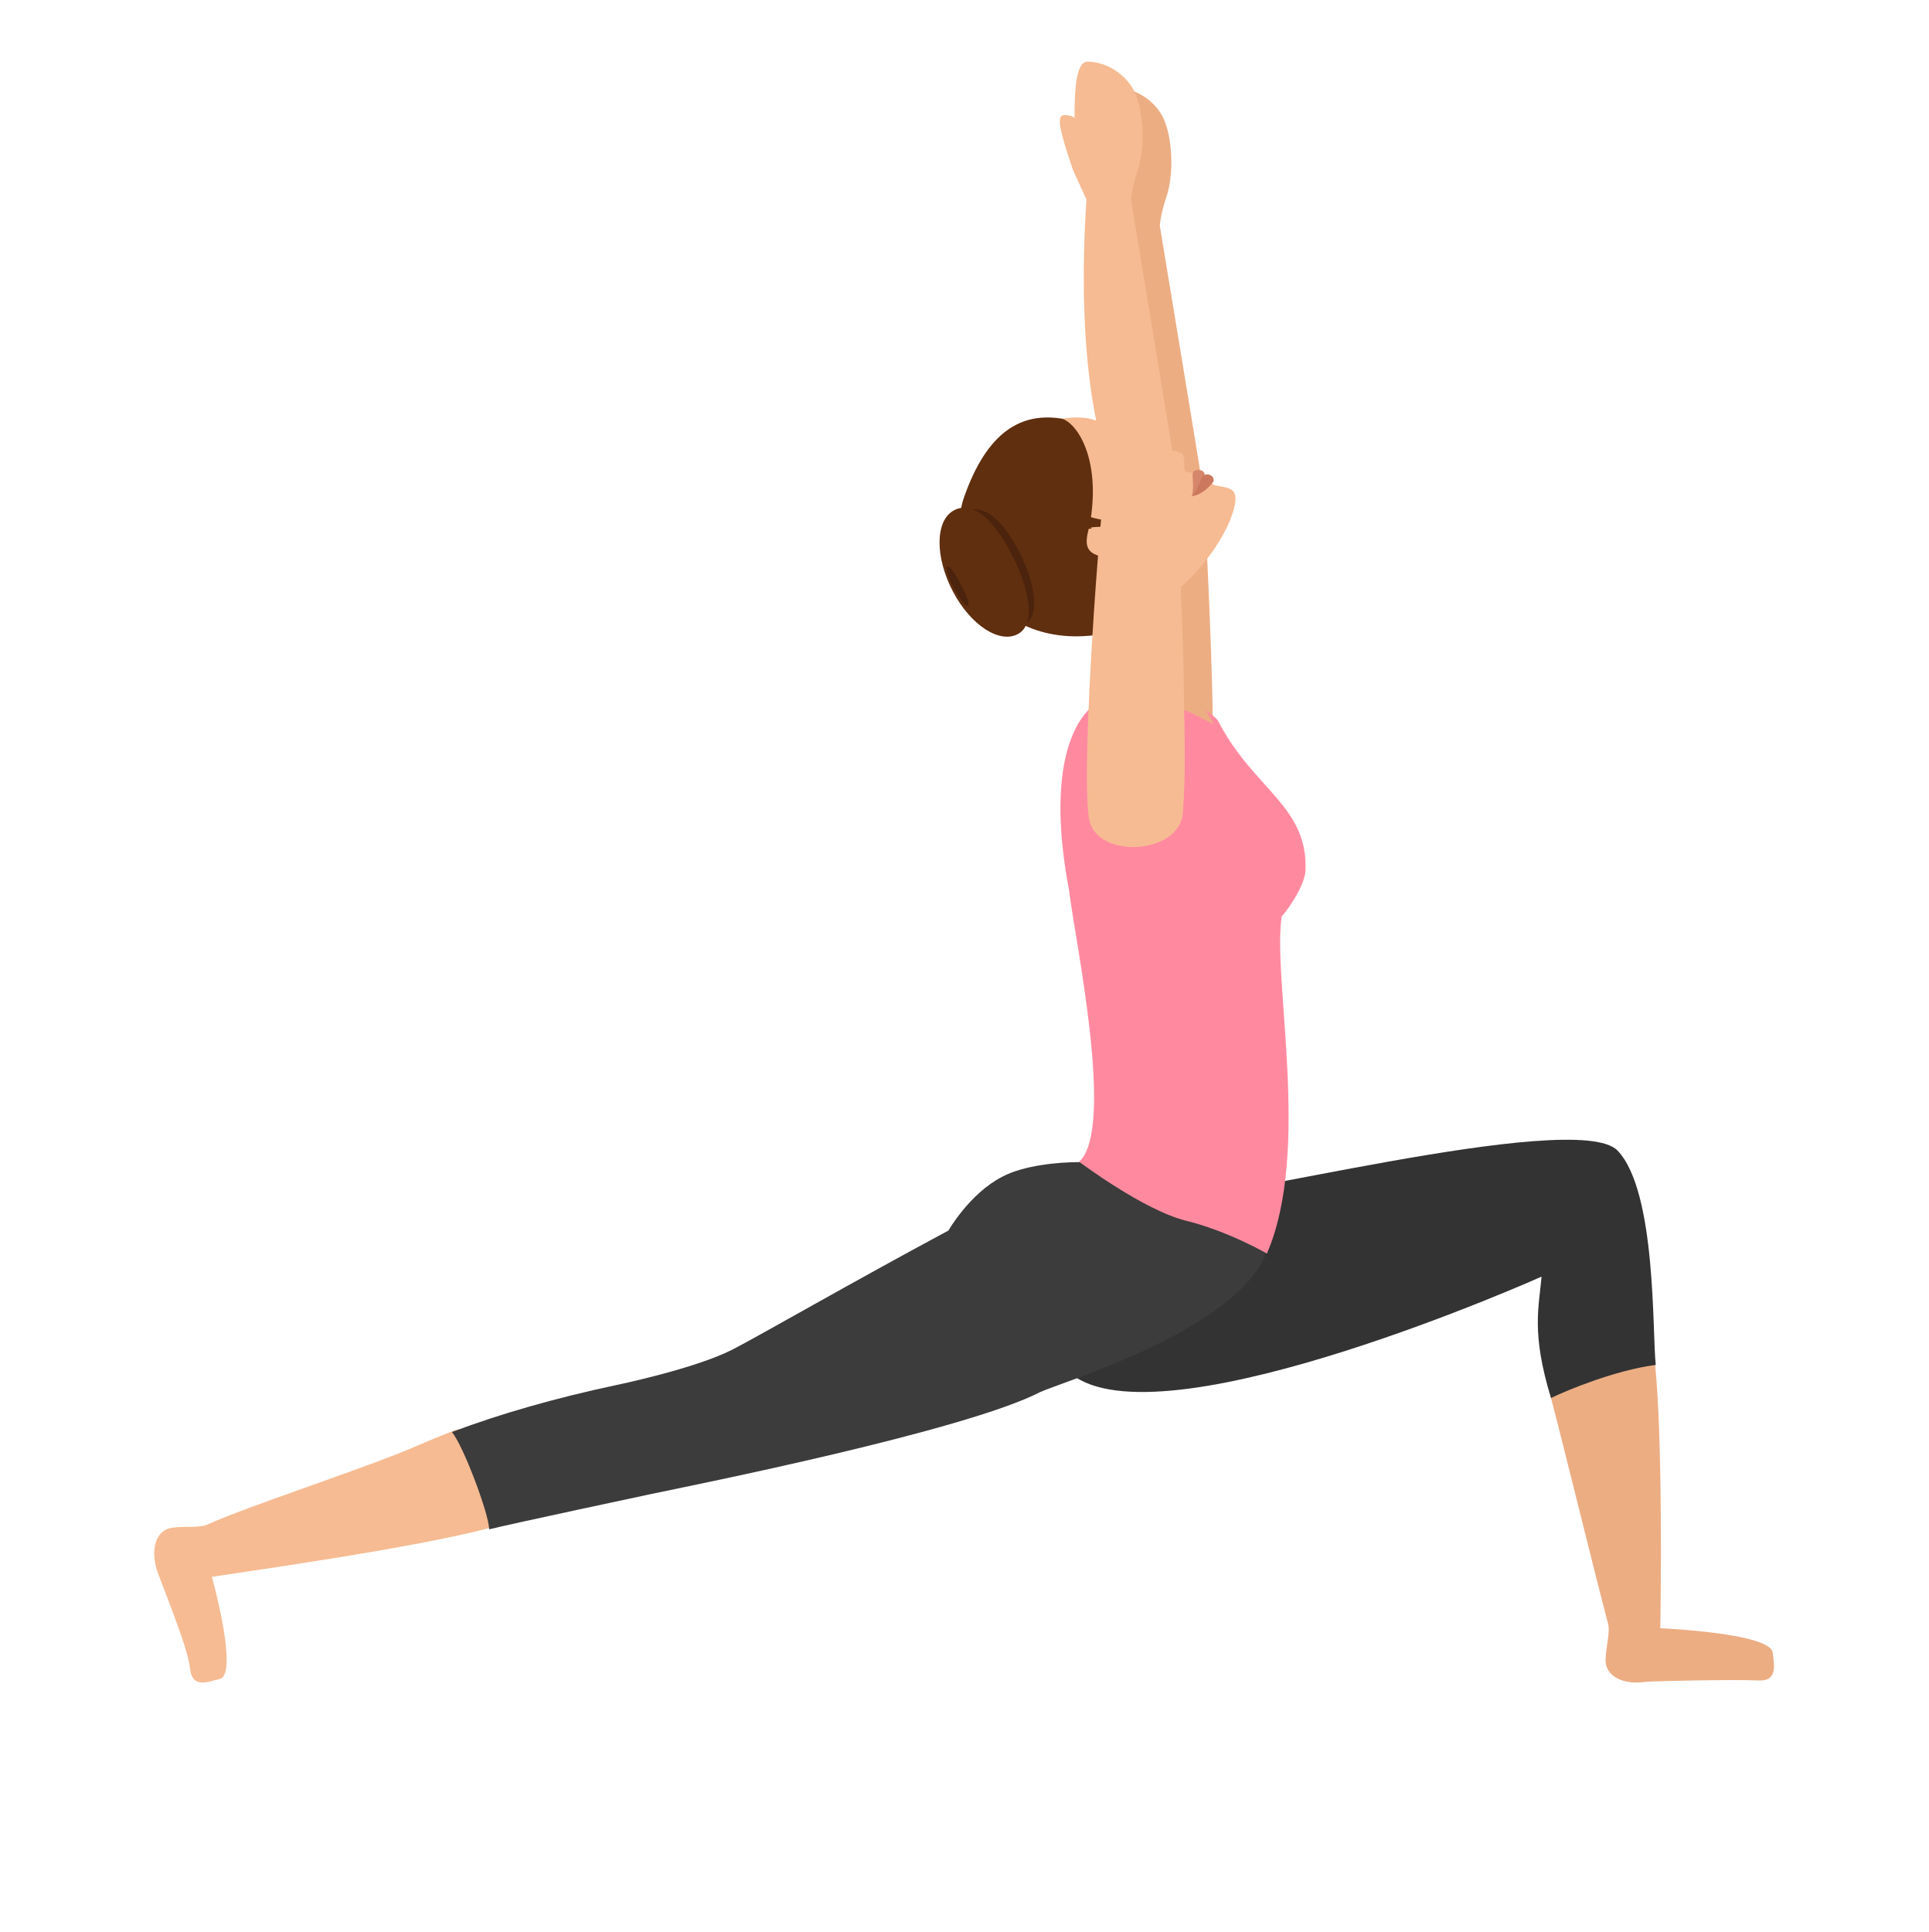
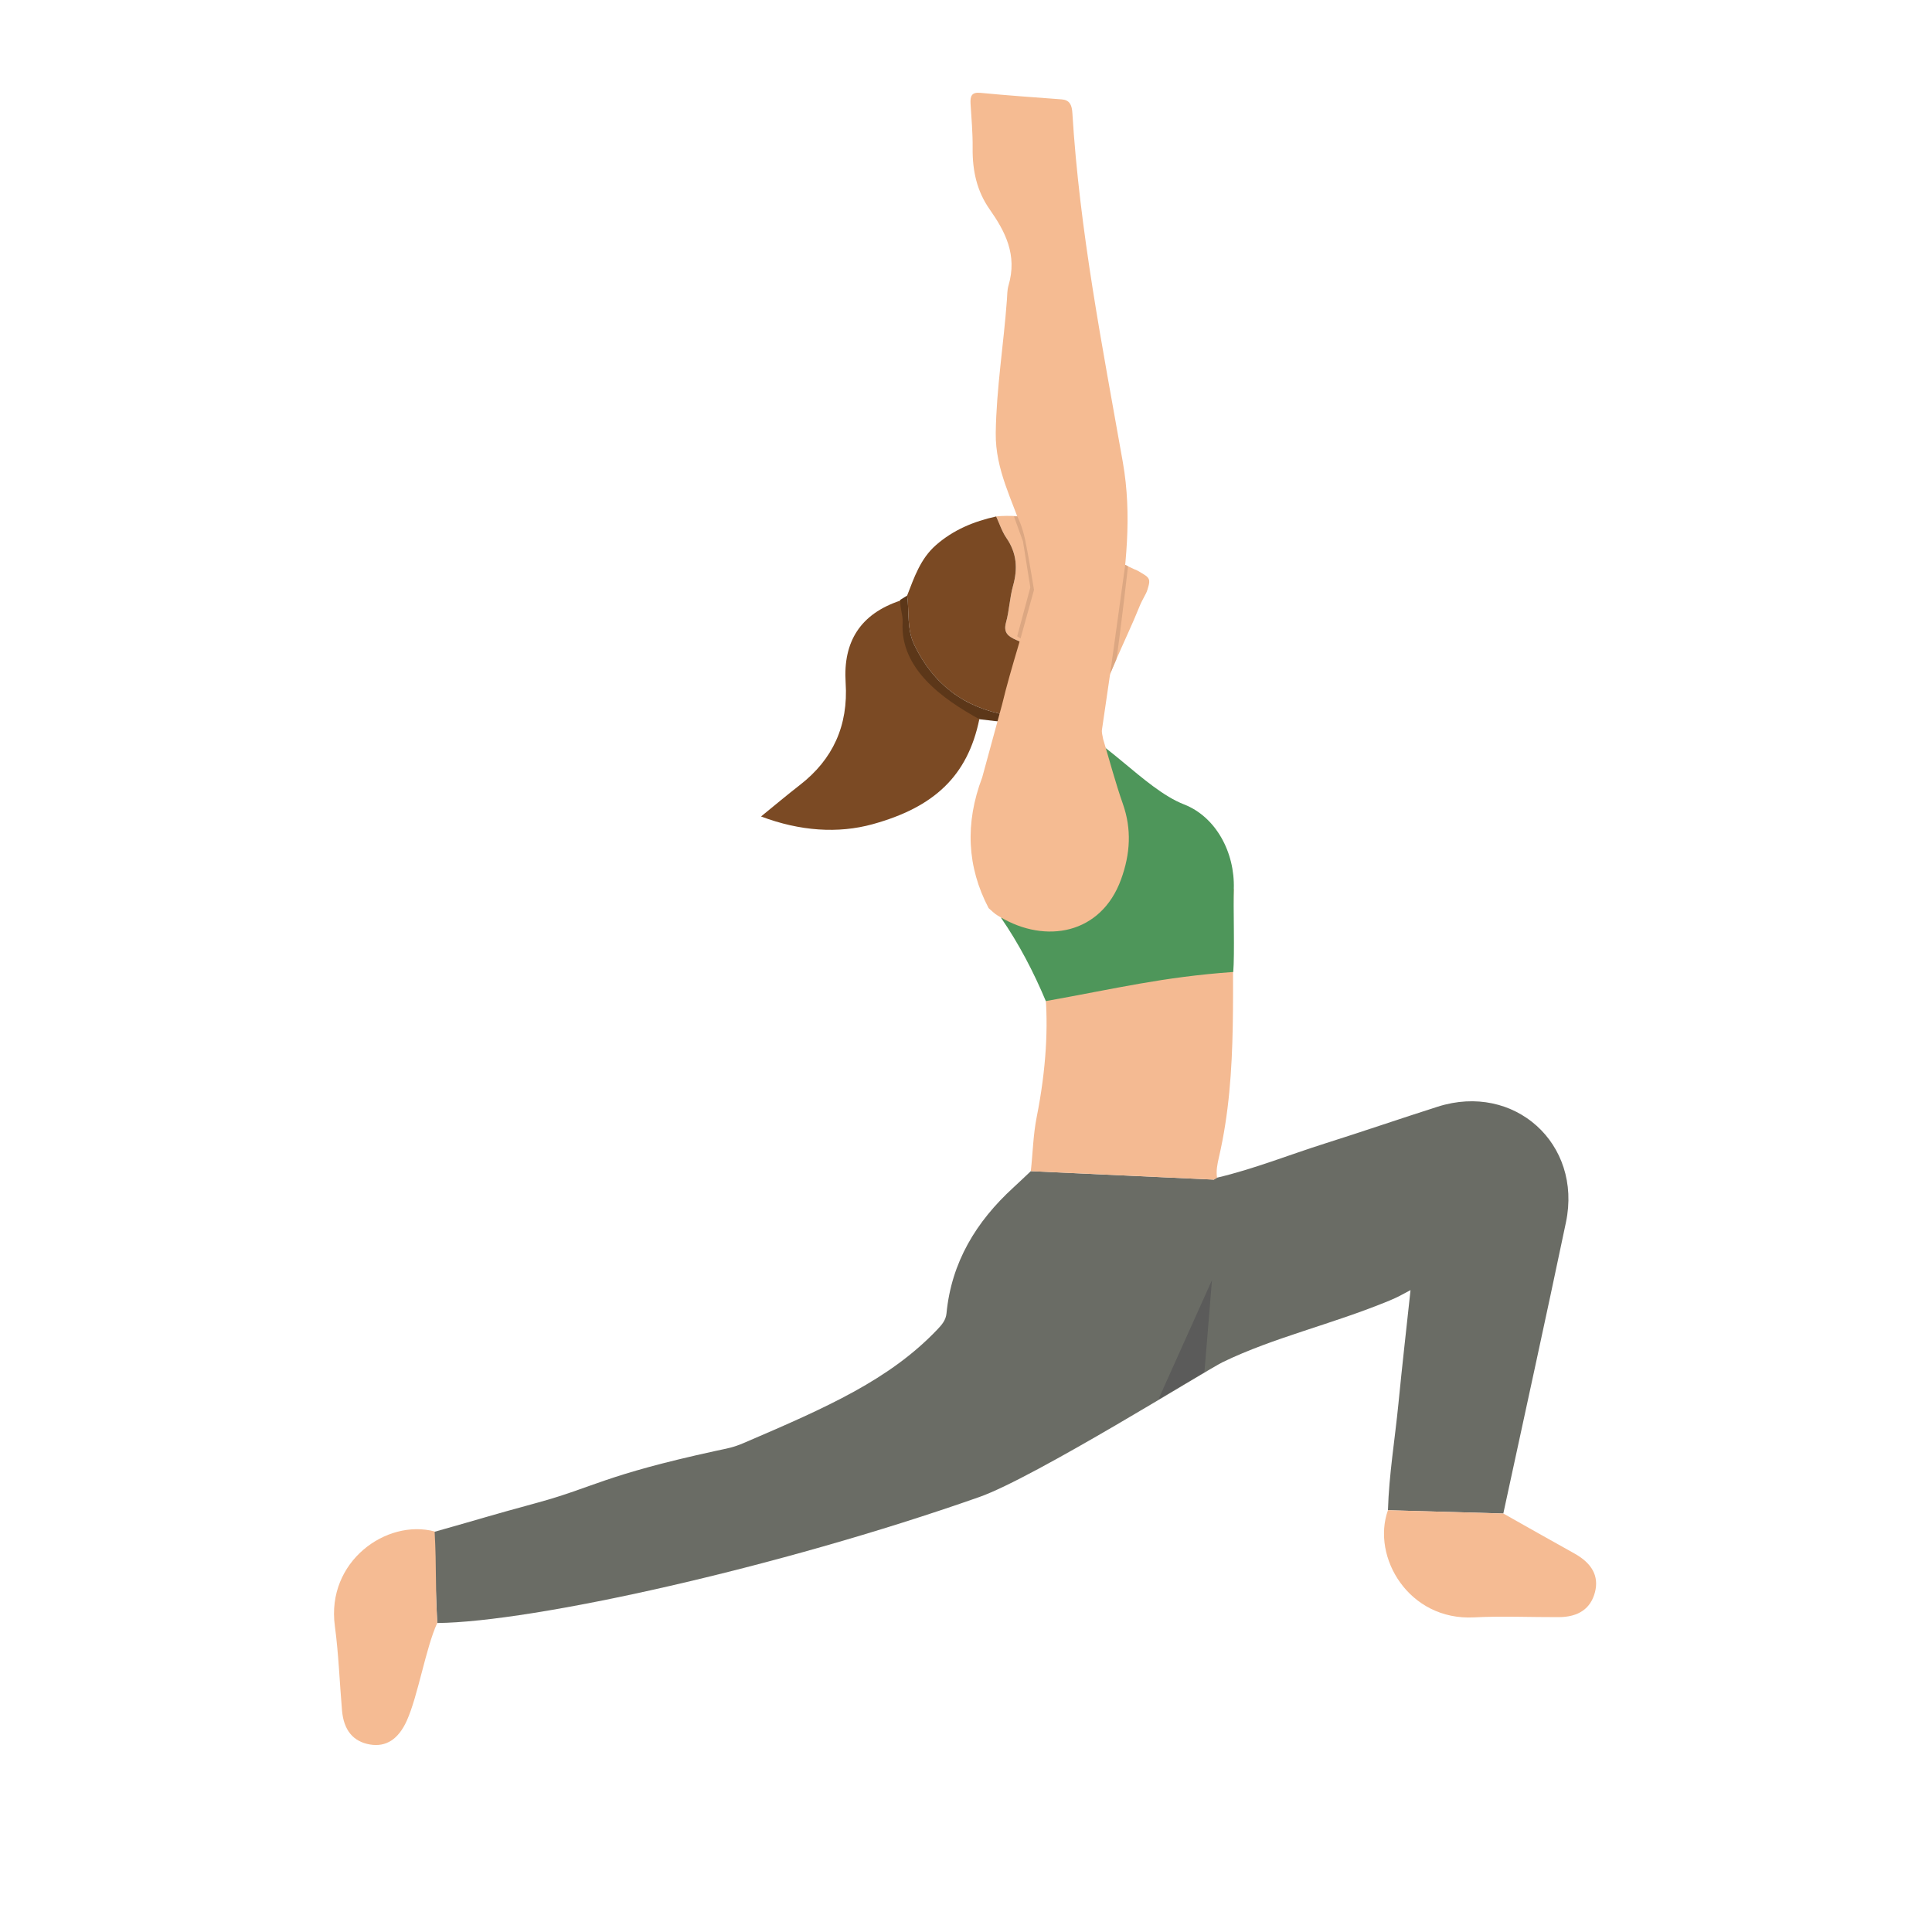
- <svg xmlns="http://www.w3.org/2000/svg" width="500" height="501" viewBox="0 0 500 501" fill="none">
-   <path d="M455.647 435.765C450.107 435.491 428.218 435.902 426.191 436.175C421.327 436.859 416.192 434.945 416.328 430.296C416.463 426.742 417.544 423.324 417.003 421.137C414.031 410.063 405.653 375.748 402.14 362.35C401.059 357.839 428.623 348.816 429.164 353.737C431.19 373.424 430.65 415.121 430.515 422.23C430.515 422.23 459.43 423.461 459.7 428.656C459.97 431.663 461.186 436.175 455.647 435.765Z" fill="#ECAD83" />
-   <path d="M399.734 331.057C399.055 338.958 397.017 345.634 402.18 362.527C406.391 360.483 418.89 355.306 429.351 353.944C428.4 346.042 429.623 308.987 419.434 298.361C408.701 287.189 310.069 313.21 307.759 309.668C307.759 309.668 258.307 343.181 278.821 357.077C304.091 373.834 399.734 331.057 399.734 331.057Z" fill="#333333" />
-   <path d="M49.257 432.53C48.715 426.962 41.131 408.897 40.589 406.86C39.235 402.106 40.048 396.809 44.788 396.13C48.309 395.723 51.83 396.266 53.861 395.315C64.154 390.562 96.25 380.239 108.709 374.67C111.553 373.448 114.532 372.226 117.647 371.003C130.242 366.25 132.002 394.908 127.263 396.13C108.438 401.291 61.987 407.811 54.945 408.897C54.945 408.897 61.987 434.16 56.976 435.382C53.997 436.062 49.798 438.099 49.257 432.53Z" fill="#F6BB92" />
-   <path d="M159.651 359.203C144.273 362.476 129.846 366.569 117.189 371.343C120.184 375.026 126.716 392.35 126.852 396.579C131.616 395.351 168.77 387.439 168.77 387.439C180.474 384.984 250.155 371.07 269.753 360.976C274.925 358.52 319.428 345.425 328.139 325.509C331.405 318.007 290.712 299.455 279.688 301.365C274.381 301.365 265.398 302.183 259.818 305.184C251.38 309.549 245.936 319.098 245.936 319.098C220.759 332.603 196.67 346.516 190.001 349.927C180.202 354.974 159.651 359.203 159.651 359.203Z" fill="#3D3C3C" />
-   <path d="M289.464 22.79C284.302 22.79 287.019 44.256 285.66 50.777L289.193 58.521C286.068 105.665 294.491 126.18 294.491 126.18C291.366 154.303 287.97 208.511 289.872 219.108C291.638 229.706 313.376 228.483 314.191 217.614C315.006 206.881 314.598 197.235 314.463 186.502C314.463 175.769 312.832 135.69 311.881 126.316C311.745 125.093 300.741 58.521 300.741 58.521C300.741 58.521 300.877 55.804 302.371 51.321C304.545 45.071 304.001 35.697 301.692 30.67C299.654 26.322 294.627 22.79 289.464 22.79Z" fill="#ECAD83" />
-   <path d="M287.834 44.255C287.834 44.255 288.378 37.462 284.845 36.783C281.856 36.24 280.769 36.376 285.66 50.777C285.66 50.777 287.698 50.641 287.834 44.255Z" fill="#ECAD83" />
-   <path d="M338.525 225.56C339.073 208.93 325.086 204.739 315.898 187.028C314.801 184.865 304.379 178.781 298.894 178.646C292.86 178.511 286.689 179.457 282.026 184.324C278.461 188.11 271.33 199.872 277.227 230.968C278.598 243.001 289.294 292.618 279.832 301.271C279.832 301.271 296.562 313.845 307.533 316.549C318.503 319.253 328.514 325.066 328.514 325.066C340.033 298.432 329.885 254.222 332.354 237.593C332.491 237.728 338.387 230.292 338.525 225.56Z" fill="#FF8AA0" />
-   <path d="M310.487 180.422C310.487 180.422 306.135 168.176 303.414 157.169L285.189 155.931C288.726 166.938 286.141 181.798 286.141 181.798C303.142 180.009 310.215 185.926 314.703 187.714L310.487 180.422Z" fill="#ECAD83" />
-   <path d="M291.015 114.331C286.278 107.22 278.564 107.891 274.098 108.83C260.023 111.647 256.098 118.758 252.714 128.553C248.113 141.433 280.594 158.204 286.684 159.144C302.654 161.424 315.782 143.043 319.03 134.725C322.549 125.601 318.489 126.809 314.7 125.735C314.564 125.735 314.158 125.064 314.158 125.064C312.94 124.528 311.045 124.125 309.692 122.649C309.692 122.649 308.474 122.515 307.797 122.381C307.391 122.247 307.121 122.113 307.121 121.576C307.121 120.1 307.121 118.624 306.715 117.953C305.632 115.538 293.181 117.685 291.015 114.331Z" fill="#F6BB92" />
-   <path d="M309.027 128.689C309.027 128.689 310.162 127.959 312.433 123.433C312.433 122.703 312.054 121.536 309.973 121.974C308.46 122.265 309.973 125.331 309.027 128.689Z" fill="#D6876B" />
-   <path d="M309.027 128.688C309.027 128.688 311.924 128.546 314.66 124.845C314.821 124.276 314.499 123.564 314.177 123.421C312.89 122.425 311.763 123.564 311.763 123.564C309.993 127.977 309.027 128.688 309.027 128.688Z" fill="#CC785E" />
-   <path d="M249.979 128.946C244.39 144.929 259.93 174.298 294.557 162.141C296.874 161.321 300.146 158.726 298.237 152.442C296.874 148.071 294.148 144.382 294.148 144.382C293.33 143.289 292.512 142.197 291.557 140.967C290.467 139.601 282.287 137.825 282.56 136.186C285.559 119.657 279.697 110.095 275.471 108.592C264.838 106.817 255.977 111.871 249.979 128.946Z" fill="#602F0F" />
-   <path d="M288.774 144.575C296.433 144.701 297.754 142.054 298.81 138.02L287.321 136.634L282.302 137.138C281.246 141.298 281.114 144.449 288.774 144.575Z" fill="#F6BB92" />
-   <path d="M265.619 162C261.087 164.576 253.946 160.237 249.689 152.102C245.432 144.103 245.569 135.425 250.101 132.849C254.632 130.273 259.714 134.476 263.971 142.476C268.228 150.611 270.013 159.424 265.619 162Z" fill="#4C230C" />
-   <path d="M284.844 134.601C283.485 134.33 282.262 133.922 281.447 133.65C280.089 133.107 279.273 132.563 279.273 132.563V137.726C279.953 137.998 280.632 138.27 281.311 138.405C281.311 138.405 281.311 137.862 281.311 136.911V137.047C282.534 136.775 284.436 136.503 287.017 136.639C287.153 136.775 289.055 135.417 284.844 134.601Z" fill="#602F0F" />
-   <path d="M264.059 164.354C259.304 167.072 251.696 162.181 247.077 153.35C242.457 144.519 242.457 135.144 247.212 132.427C251.968 129.71 257.402 134.329 262.021 143.16C266.776 152.127 268.814 161.637 264.059 164.354Z" fill="#602F0F" />
-   <path d="M250.987 157.04C250.424 157.322 248.875 155.347 247.326 152.525C245.917 149.703 245.072 147.163 245.635 146.881C246.199 146.599 247.466 148.292 248.875 151.114C250.424 153.936 251.551 156.617 250.987 157.04Z" fill="#4C230C" />
-   <path d="M281.992 15.995C276.829 15.995 279.546 37.461 278.188 43.982L281.72 51.726C278.595 98.87 287.018 119.385 287.018 119.385C283.894 147.508 280.497 201.716 282.399 212.314C284.165 222.911 305.903 221.688 306.718 210.819C307.533 200.086 307.126 190.44 306.99 179.707C306.99 168.974 305.36 128.895 304.409 119.521C304.273 118.298 293.268 51.726 293.268 51.726C293.268 51.726 293.404 49.009 294.898 44.526C297.072 38.276 296.529 28.902 294.219 23.875C292.181 19.527 287.154 15.995 281.992 15.995Z" fill="#F6BB92" />
-   <path d="M280.361 37.46C280.361 37.46 280.905 30.667 277.372 29.988C274.384 29.445 273.297 29.581 278.188 43.982C278.188 43.982 280.226 43.846 280.361 37.46Z" fill="#F6BB92" />
+ <svg xmlns="http://www.w3.org/2000/svg" width="500" height="500" viewBox="0 0 500 500" fill="none">
+   <path d="M314.964 304.784C324.513 302.537 333.615 298.868 342.943 295.919C352.686 292.839 362.352 289.512 372.089 286.408C391.866 280.104 409.533 295.954 405.268 316.327C400.001 341.477 394.473 366.573 389.058 391.691C379.106 391.409 369.154 391.127 359.199 390.844C359.474 381.58 361.012 372.44 361.915 363.236C362.867 353.499 363.982 343.78 365.044 333.881C362.695 335.144 361.689 335.723 359.625 336.577C344.632 342.775 329.749 346.07 316.435 352.519C312.335 354.505 267.72 382.409 253.453 387.426C201.38 405.746 137.795 419.822 113.153 420.033C112.825 412.191 112.497 404.349 112.169 396.507C126.393 392.502 124.915 392.76 139.171 388.872C153.659 384.918 156.171 381.831 185.219 375.492C188.471 374.782 189.611 374.677 192.673 373.364C214.192 364.143 230.233 357.027 242.552 344.108C243.717 342.888 244.782 341.688 244.955 339.889C246.225 326.663 252.628 316.154 262.244 307.352C263.772 305.952 265.268 304.516 266.778 303.094C282.572 303.825 298.365 304.551 314.159 305.282C314.375 305.059 314.646 304.964 314.971 304.777L314.964 304.784Z" fill="#6A6C65" />
+   <path d="M314.152 305.288C298.358 304.558 282.564 303.831 266.771 303.101C267.296 298.448 267.377 293.721 268.287 289.142C270.813 276.452 271.304 265.544 270.492 256.647C270.344 255.01 269.646 253.465 269.229 251.871C286.498 242.91 302.038 239.03 319.306 230.065C318.52 254.644 320.654 277.031 315.465 299.468C315.055 301.239 314.692 302.967 314.967 304.784C314.685 304.967 314.434 305.105 314.156 305.288H314.152Z" fill="#F4BA92" />
+   <path d="M319.165 251.543C300.789 252.866 289.172 255.773 270.658 259.082C267.458 251.451 263.666 244.201 259.041 237.488C260.406 237.28 261.429 238.222 262.572 238.755C275.279 244.695 289.084 235.054 289.687 219.987C289.973 212.885 288.343 206.726 284.141 201.215C280.592 196.562 277.4 191.585 274.048 186.751C284.946 189.641 295.885 204.073 306.426 208.179C314.618 211.372 319.617 220.516 319.306 230.066C319.162 234.468 319.55 247.147 319.165 251.539V251.543Z" fill="#4E965A" />
+   <path d="M283.309 135.838C285.334 136.015 287.221 136.099 288.879 136.032C290.534 135.965 290.866 137.006 290.746 138.28C290.22 143.857 287.115 144.174 291.931 146.559C295.127 148.14 293.021 146.824 296.087 148.687C297.865 149.77 297.558 150.606 296.954 152.627C296.552 153.978 295.766 154.73 294.668 157.513C292.016 164.251 284.448 179.135 283.489 185.894C282.646 191.828 286.346 197.642 286.607 202.147C279.15 202.365 282.889 191.718 275.435 191.937C271.569 191.888 273.558 188.744 272.842 187.03C272.881 181.961 272.884 176.895 272.973 171.825C272.997 170.354 272.5 169.642 271.036 169.112C268.238 168.1 265.568 166.742 262.841 165.535C260.897 164.678 259.638 163.683 260.357 161.097C261.214 158.01 261.306 154.708 262.171 151.625C263.426 147.155 263.158 143.12 260.456 139.207C259.306 137.539 258.674 135.514 257.807 133.651C264.545 132.935 275.072 135.119 283.313 135.831" fill="#F4BB92" />
+   <path d="M268.1 167.934C269.067 168.357 270.041 168.76 271.032 169.12C272.496 169.649 272.993 170.365 272.969 171.832C272.88 176.898 272.873 181.968 272.838 187.037C268.756 186.384 264.661 185.788 260.59 185.072C249.512 183.132 241.571 177.124 236.636 166.939C234.618 162.777 235.362 158.402 234.763 154.137C236.597 149.431 238.199 144.619 242.189 141.105C246.704 137.13 252.024 134.935 257.803 133.658C258.67 135.521 259.302 137.549 260.452 139.214C263.154 143.123 263.426 147.163 262.167 151.632C261.299 154.716 261.21 158.018 260.353 161.104C259.634 163.69 260.893 164.685 262.837 165.542C264.297 166.188 265.74 166.876 267.194 167.532" fill="#7A4923" />
+   <path d="M267.674 167.744C267.815 167.807 267.96 167.871 268.101 167.931Z" fill="#7A4923" />
+   <path d="M267.194 167.532C267.353 167.602 267.512 167.676 267.671 167.747Z" fill="#7A4923" />
+   <path d="M234.767 154.137C235.366 158.402 234.622 162.776 236.64 166.939C241.575 177.12 249.516 183.128 260.593 185.072C264.665 185.784 268.757 186.384 272.842 187.037C273.558 188.751 271.568 191.895 275.435 191.944C276.116 194.096 273.988 193.214 273.318 193.909C268.916 192.424 265.885 187.577 261.32 187.037C250.776 185.792 240.718 185.587 234.883 176.58C230.512 169.832 229.806 162.681 233.003 155.227C233.592 154.863 234.181 154.5 234.77 154.137H234.767Z" fill="#5C3719" />
+   <path d="M253.45 186.127C250.416 200.894 241.671 208.927 225.859 213.298C216.909 215.771 207.042 215.111 196.956 211.301C200.442 208.468 203.691 205.731 207.056 203.117C215.505 196.562 219.576 187.81 218.849 176.687C218.151 165.973 222.741 158.843 233.01 155.432C232.858 157.294 233.712 159.115 233.599 161.073C232.925 173.102 243.978 180.916 253.446 186.123L253.45 186.127Z" fill="#7B4A24" />
+   <path d="M359.199 390.848C369.151 391.13 379.106 391.412 389.058 391.694C395.179 395.141 401.285 398.619 407.431 402.024C412.017 404.567 413.848 407.915 412.779 412.05C411.685 416.287 408.549 418.488 403.413 418.513C396.099 418.544 388.769 418.192 381.473 418.576C364.614 419.465 354.877 402.966 359.199 390.844V390.848Z" fill="#F5BB93" />
+   <path d="M266.696 117.571C266.047 117.564 265.398 117.557 264.749 117.547C265.423 115.635 266.058 116.594 266.696 117.571Z" fill="#DCA882" />
+   <path d="M267.459 118.446C267.191 118.143 266.919 117.84 266.647 117.536C266.909 117.617 267.173 117.695 267.434 117.776C267.434 117.998 267.445 118.224 267.455 118.446H267.459Z" fill="#DCA882" />
+   <path d="M271.555 157.213C271.018 146.108 270.391 135.009 270.013 123.9C269.932 121.533 267.388 120.672 267.455 118.446C271.216 120.058 273.121 122.369 273.467 126.984C274.229 137.253 273.925 147.547 274.761 157.799C273.693 157.605 272.624 157.411 271.558 157.217L271.555 157.213Z" fill="#DCA882" />
+   <path d="M264.884 138.177C262.1 129.559 257.56 121.653 257.698 112.033C257.86 100.536 259.751 89.078 260.59 77.591C260.682 76.36 260.647 75.079 260.992 73.912C263.367 65.925 260.079 59.825 256.11 54.16C252.815 49.453 251.651 44.211 251.718 38.299C251.76 34.474 251.411 30.668 251.178 26.858C251.055 24.815 251.492 23.814 253.729 24.029C260.721 24.706 267.745 25.186 274.758 25.718C276.769 25.87 277.397 27.094 277.524 29.179C279.397 59.885 285.309 89.698 290.587 119.607C293.039 133.499 291.384 146.975 289.338 160.716C287.941 170.093 286.534 179.473 285.186 188.854C285.077 189.623 285.369 190.434 285.475 191.228C287.169 196.844 288.668 202.549 290.601 208.052C292.891 214.568 292.552 220.928 290.121 227.607C284.964 241.774 270.616 244.356 258.802 237.294C257.659 236.613 257.828 236.811 255.852 235.022C250.254 224.34 249.696 213.061 254.198 201.183C255.909 194.911 257.62 188.635 259.331 182.363C261.73 172.368 265.131 162.646 267.596 152.655C267.596 152.655 266.203 142.269 264.88 138.17L264.884 138.177Z" fill="#F5BB92" />
+   <path d="M263.268 133.634C263.268 133.634 264.474 135.796 265.307 139.687C266.139 143.579 267.6 152.663 267.6 152.663L264.111 165.246L263.246 164.664L266.647 152.031L264.749 140.139L262.403 133.637H263.268V133.634Z" fill="#DCA782" />
+   <path d="M291.204 146.186L287.312 174.348C287.312 174.348 288.568 171.402 288.854 170.75C289.14 170.097 290.533 158.311 290.932 155.072C291.327 151.834 291.93 146.56 291.93 146.56L291.207 146.182L291.204 146.186Z" fill="#DCA782" />
+   <path d="M112.483 396.344C113.012 406.289 112.621 410.096 113.15 420.041C110.211 426.422 108.168 438.925 105.272 445.324C103.113 450.101 99.924 452.2 95.715 451.47C91.404 450.722 88.953 447.78 88.512 442.661C87.884 435.372 87.637 428.038 86.659 420.803C84.402 404.07 100.051 393.021 112.483 396.344Z" fill="#F5BB93" />
+   <path d="M299.787 362.174L313.658 331.295L311.707 355.108L299.787 362.174Z" fill="#5B5B5A" />
</svg>
